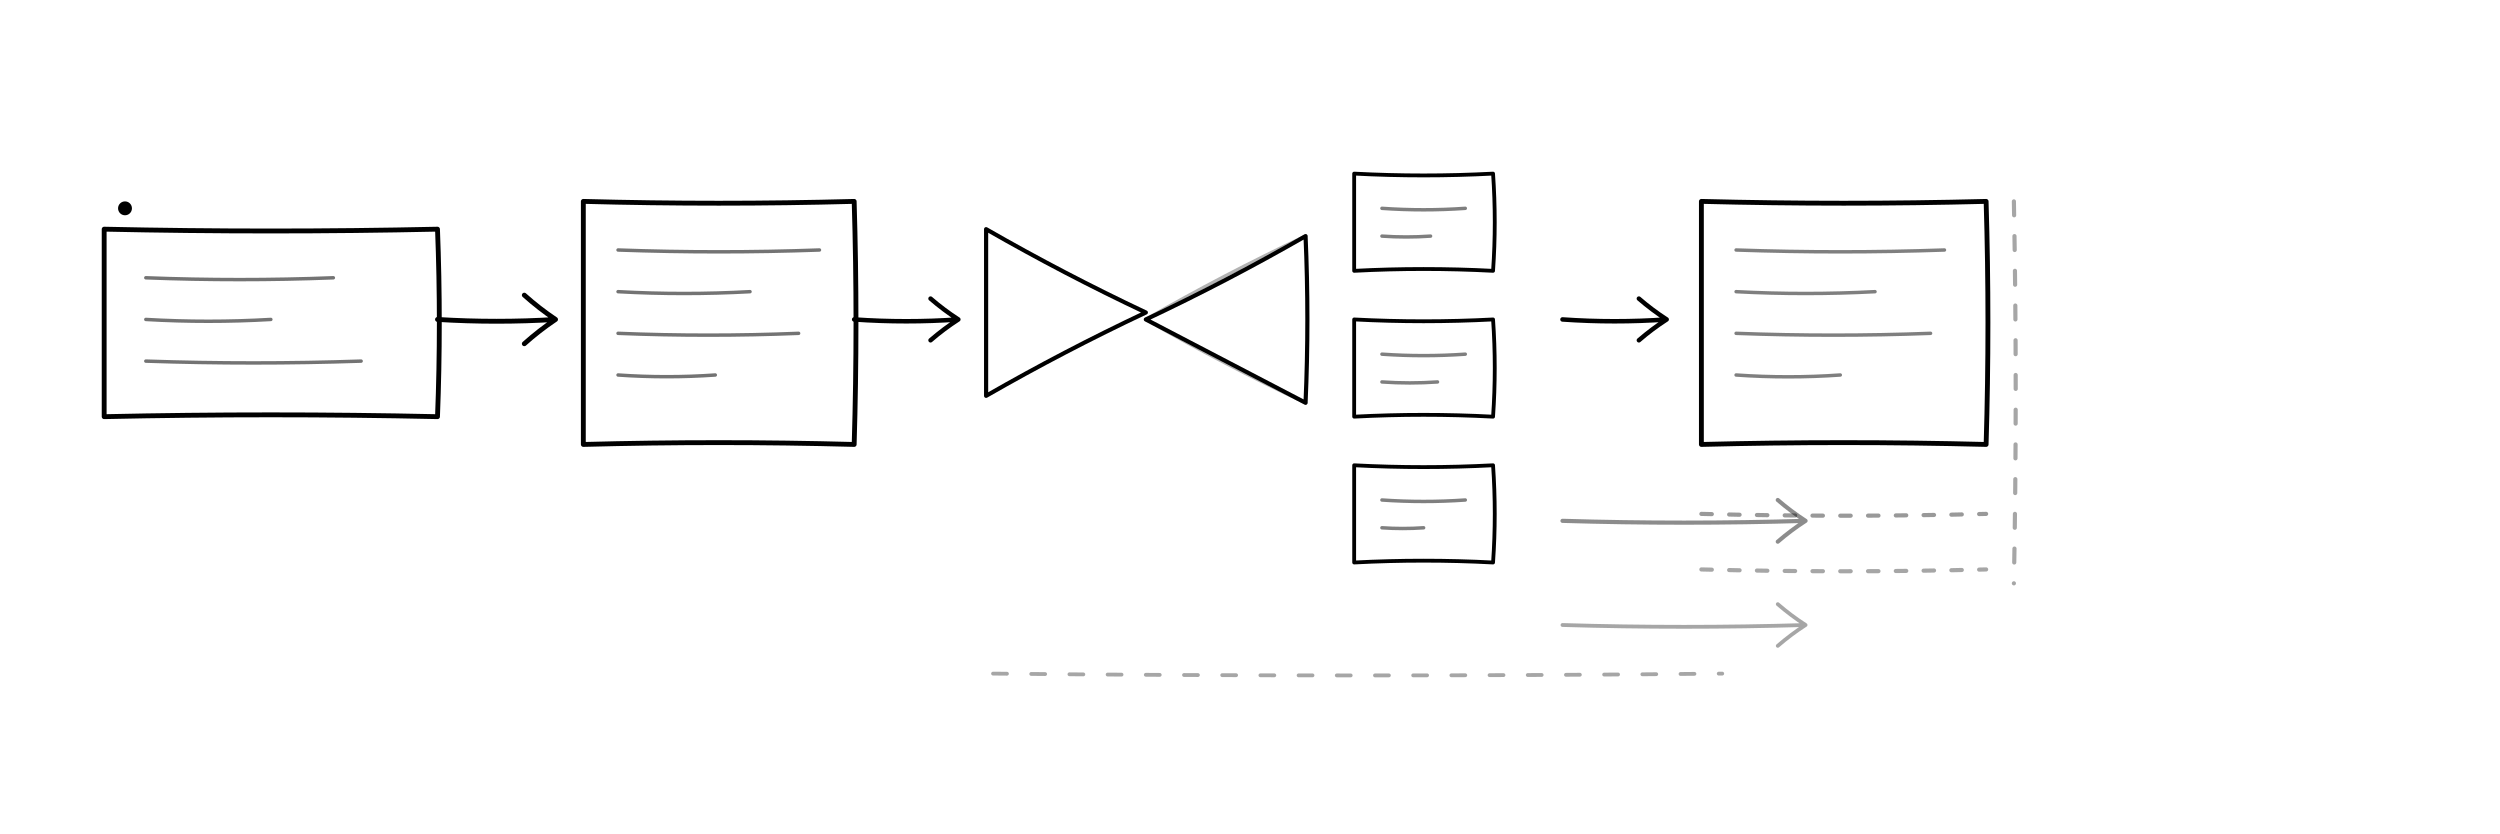
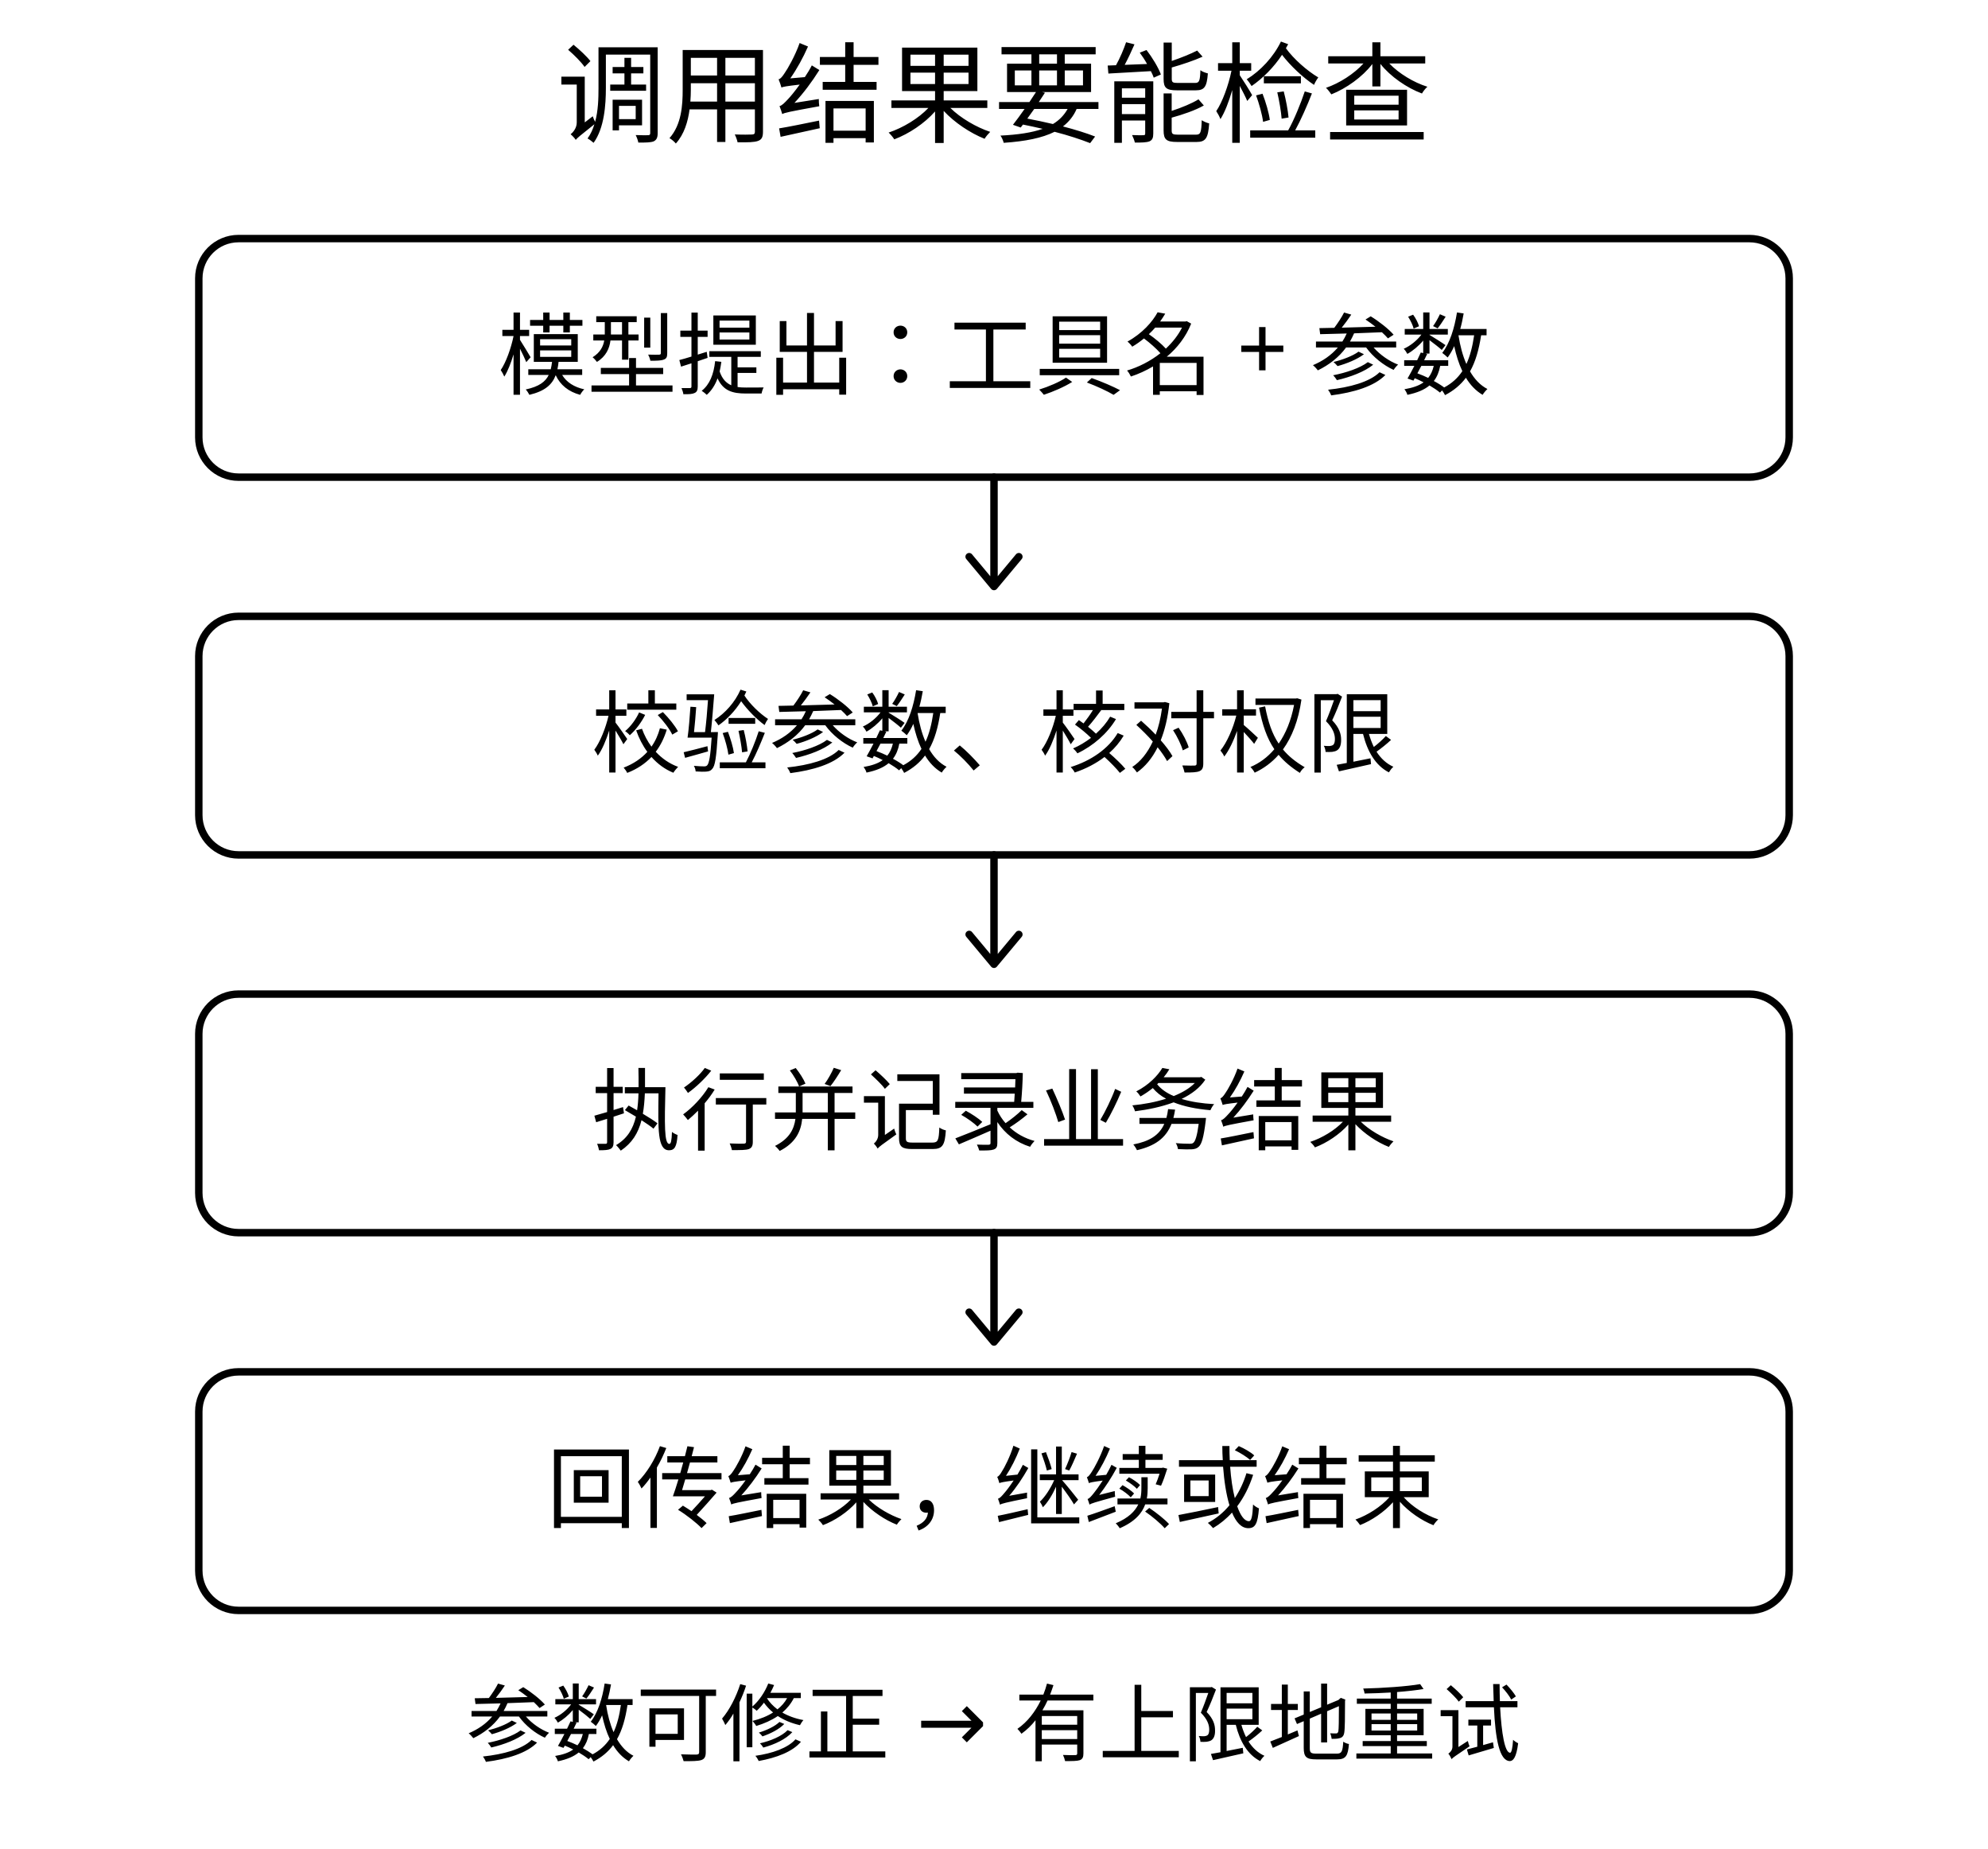
- <svg xmlns="http://www.w3.org/2000/svg" viewBox="0 0 720 240" fill="none" stroke="currentColor" stroke-width="2" stroke-linecap="round" stroke-linejoin="round">
-   <path d="M30 66q48 1.05 96 0q1.05 27 0 54q-48 -1.05 -96 0Z" stroke-width="1.4" />
-   <path d="M42 80q27 1.05 54 0M42 92q18 1.05 36 0M42 104q31 1.05 62 0" stroke-width="1" opacity=".55" />
-   <path d="M126 92q17 1.05 34 0M151 85q4.25 3.81 9 7q-4.75 3.19 -9 7" stroke-width="1.4" />
-   <path d="M168 58q39 1.05 78 0q1.05 35 0 70q-39 -1.05 -78 0Z" stroke-width="1.4" />
-   <path d="M178 72q29 1.05 58 0M178 84q19 1.05 38 0M178 96q26 1.05 52 0M178 108q14 0.98 28 0" stroke-width="1" opacity=".55" />
-   <path d="M246 92q15 1.05 30 0M268 86q3.79 3.28 8 6q-4.21 2.72 -8 6" stroke-width="1.3" />
-   <path d="M284 66q22.51 12.93 46 24q-23.49 11.07 -46 24Z" stroke-width="1.2" />
-   <path d="M330 92q23.49 -11.07 46 -24q1.05 24 0 48Z" stroke-width="1.2" />
-   <path d="M330 92q22.51 12.93 46 24M376 68q-23.49 11.07 -46 24" stroke-width="1" opacity=".3" />
-   <path d="M390 50q20 1.05 40 0q0.98 14 0 28q-20 -1.05 -40 0Z" stroke-width="1.1" />
-   <path d="M398 60q12 0.84 24 0M398 68q7 0.49 14 0" stroke-width="1" opacity=".5" />
-   <path d="M390 92q20 1.05 40 0q0.98 14 0 28q-20 -1.05 -40 0Z" stroke-width="1.1" />
-   <path d="M398 102q12 0.84 24 0M398 110q8 0.56 16 0" stroke-width="1" opacity=".5" />
-   <path d="M390 134q20 1.05 40 0q0.98 14 0 28q-20 -1.05 -40 0Z" stroke-width="1.1" />
-   <path d="M398 144q12 0.84 24 0M398 152q6 0.42 12 0" stroke-width="1" opacity=".5" />
-   <path d="M450 92q15 1.05 30 0M472 86q3.79 3.28 8 6q-4.21 2.72 -8 6" stroke-width="1.3" />
-   <path d="M490 58q41 1.05 82 0q1.05 35 0 70q-41 -1.05 -82 0Z" stroke-width="1.4" />
-   <path d="M500 72q30 1.05 60 0M500 84q20 1.05 40 0M500 96q28 1.05 56 0M500 108q15 1.05 30 0" stroke-width="1" opacity=".5" />
-   <path d="M490 148q41 1.05 82 0" stroke-width="1.2" stroke-dasharray="3 5" opacity=".4" />
-   <path d="M450 150q35 1.05 70 0M512 144q3.79 3.28 8 6q-4.21 2.72 -8 6" stroke-width="1.2" opacity=".45" />
-   <path d="M450 180q35 1.05 70 0M512 174q3.79 3.28 8 6q-4.21 2.72 -8 6" stroke-width="1.1" opacity=".35" />
-   <path d="M490 164q41 1.05 82 0" stroke-width="1.2" stroke-dasharray="3 5" opacity=".35" />
-   <path d="M286 194q105 1.05 210 0" stroke-width="1.1" stroke-dasharray="4 7" opacity=".35" />
-   <path d="M580 58q1.05 55 0 110" stroke-width="1.2" stroke-dasharray="4 6" opacity=".35" />
-   <circle cx="36" cy="60" r="2" fill="currentColor" stroke="none" />
+ <svg xmlns="http://www.w3.org/2000/svg" viewBox="0 0 400 372" role="img" aria-label="工具调用：提议、校验、执行、回传" fill="none" stroke="currentColor" stroke-width="1.5" stroke-linecap="round" stroke-linejoin="round" font-family="sans-serif" class="llm-explainer">
+   <text x="200" y="27" text-anchor="middle" font-size="22" fill="currentColor" stroke="none">调用结果要能检查</text>
+   <rect x="40" y="48" width="320" height="48" rx="8" />
+   <text x="200" y="78" text-anchor="middle" font-size="18" fill="currentColor" stroke="none">模型提出：工具名 + 参数</text>
+   <path d="M200 96V118m-5 -6 5 6 5 -6" />
+   <rect x="40" y="124" width="320" height="48" rx="8" />
+   <text x="200" y="154" text-anchor="middle" font-size="18" fill="currentColor" stroke="none">校验参数、核对权限</text>
+   <path d="M200 172V194m-5 -6 5 6 5 -6" />
+   <rect x="40" y="200" width="320" height="48" rx="8" />
+   <text x="200" y="230" text-anchor="middle" font-size="18" fill="currentColor" stroke="none">执行并记录业务结果</text>
+   <path d="M200 248V270m-5 -6 5 6 5 -6" />
+   <rect x="40" y="276" width="320" height="48" rx="8" />
+   <text x="200" y="306" text-anchor="middle" font-size="18" fill="currentColor" stroke="none">回传结果，继续或结束</text>
+   <text x="200" y="353" text-anchor="middle" font-size="17" fill="currentColor" stroke="none">参数可修正 → 有上限地重试</text>
</svg>
